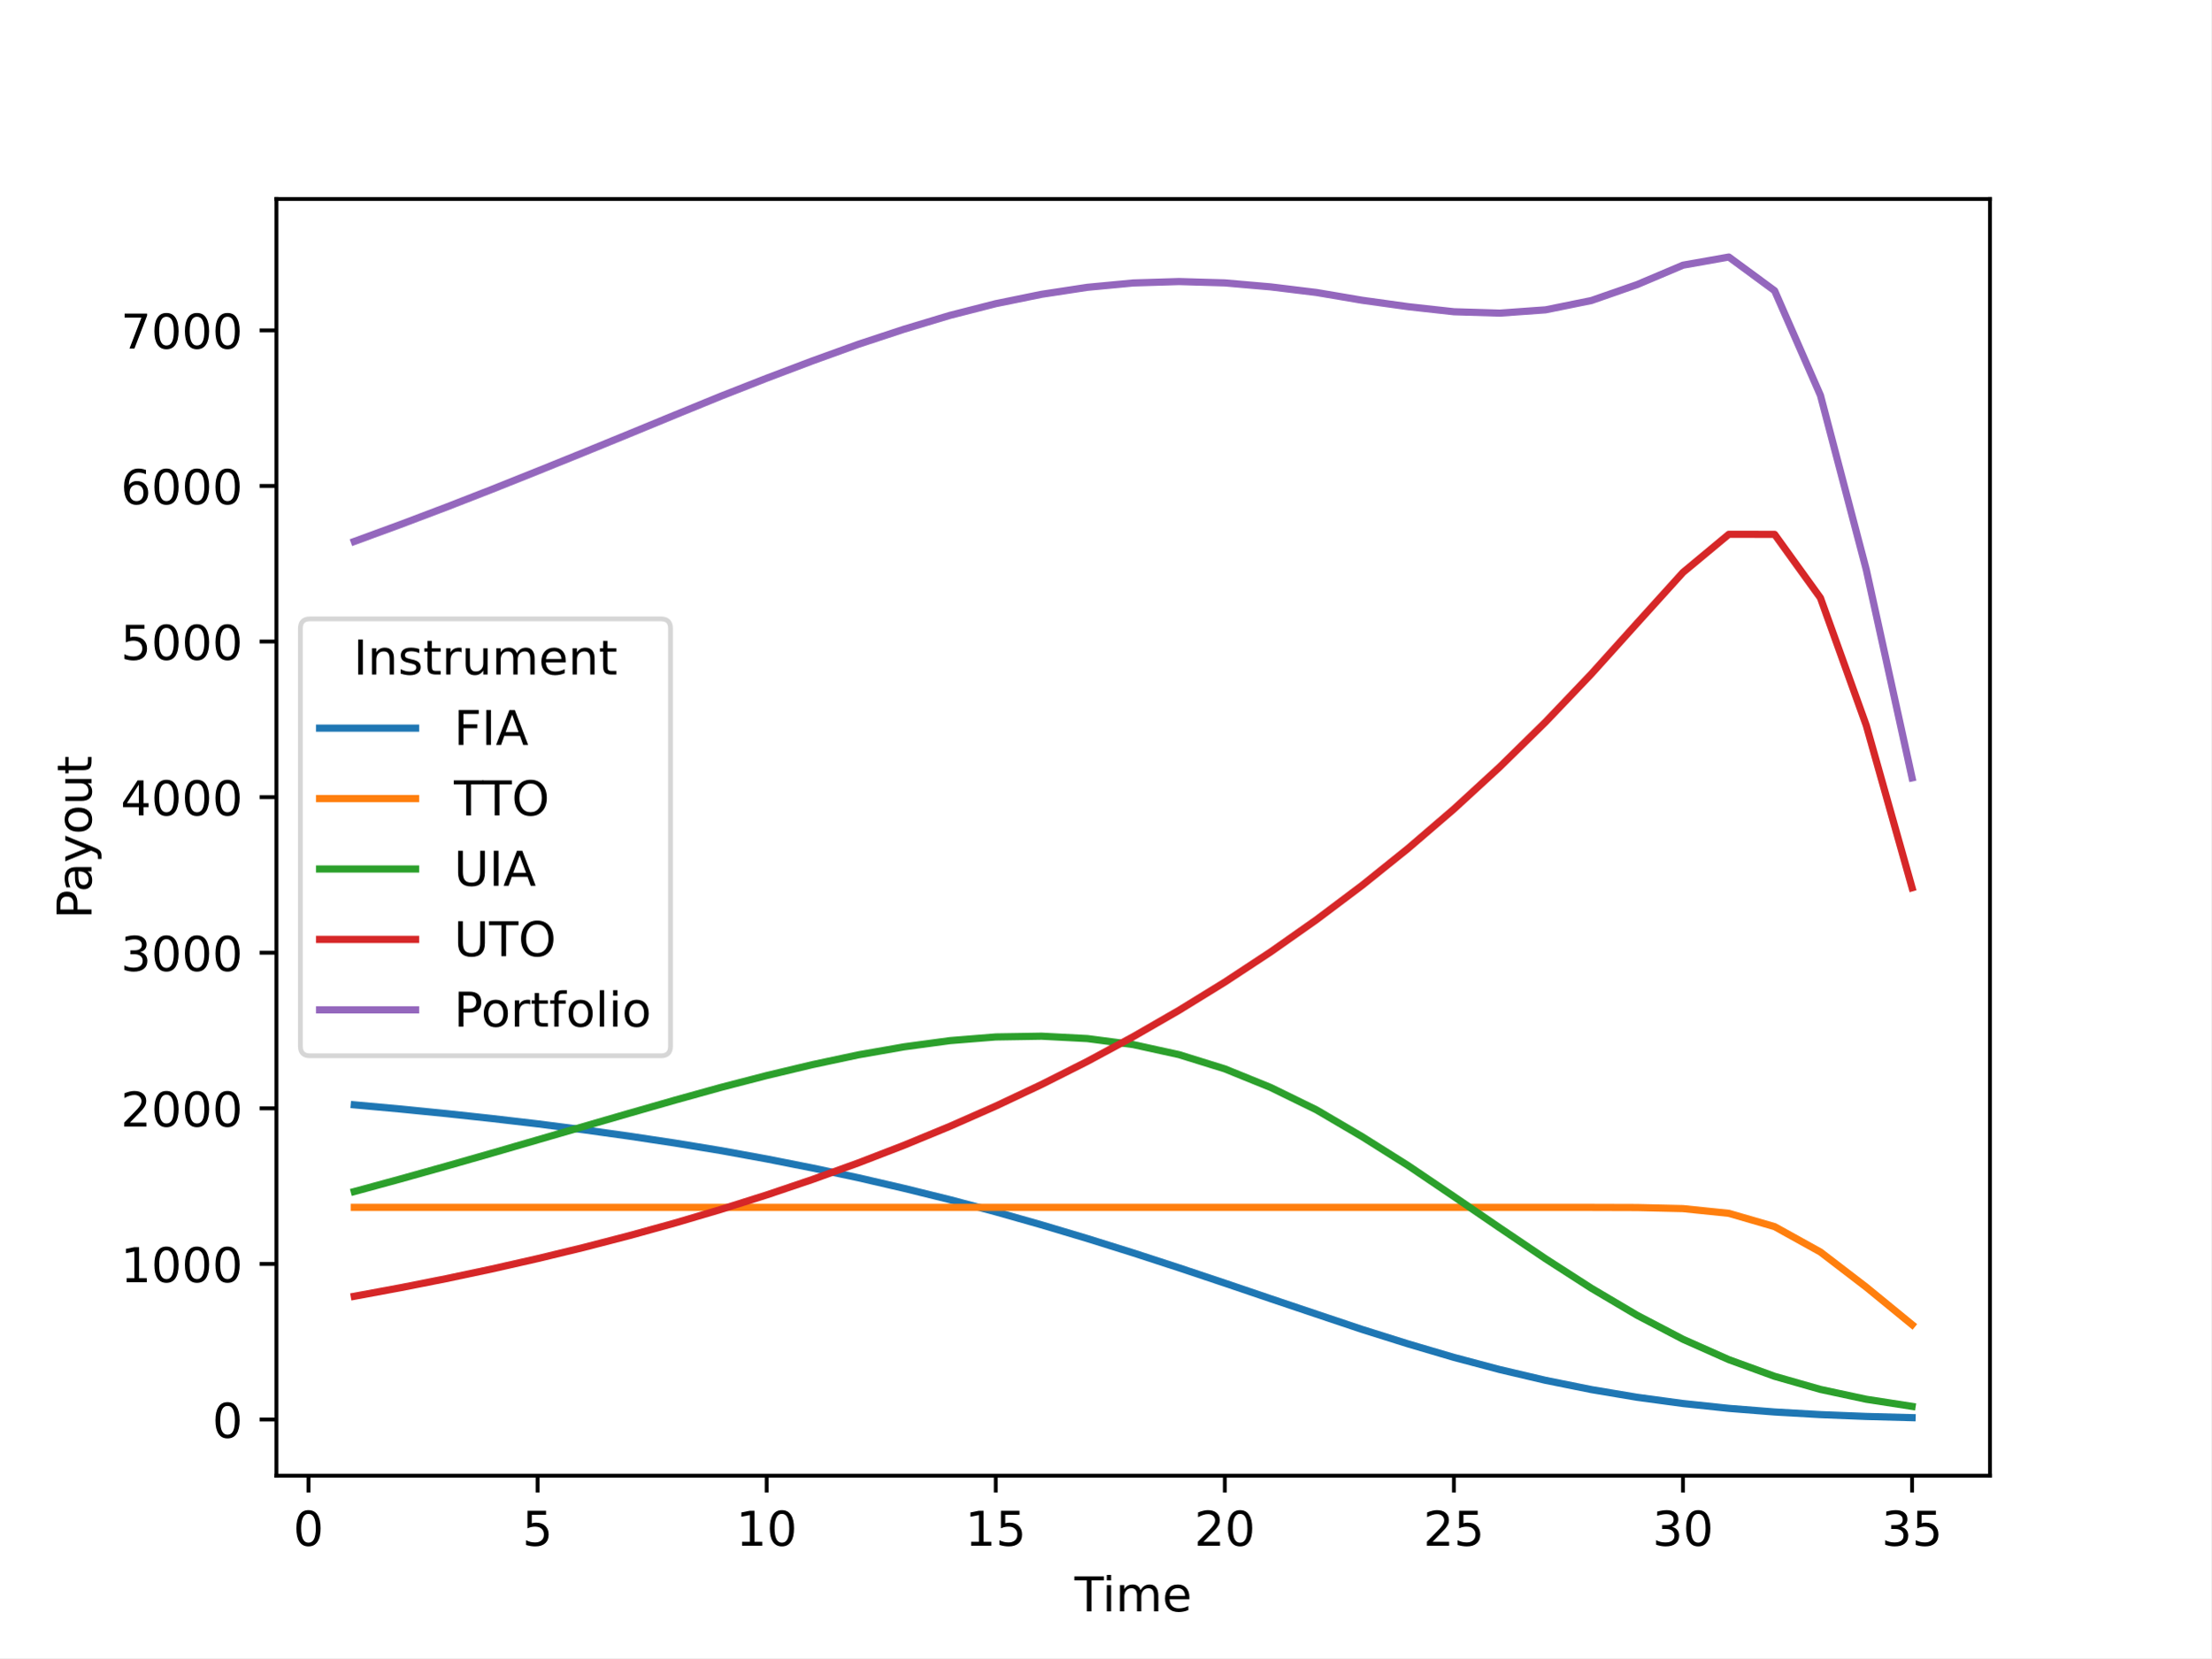
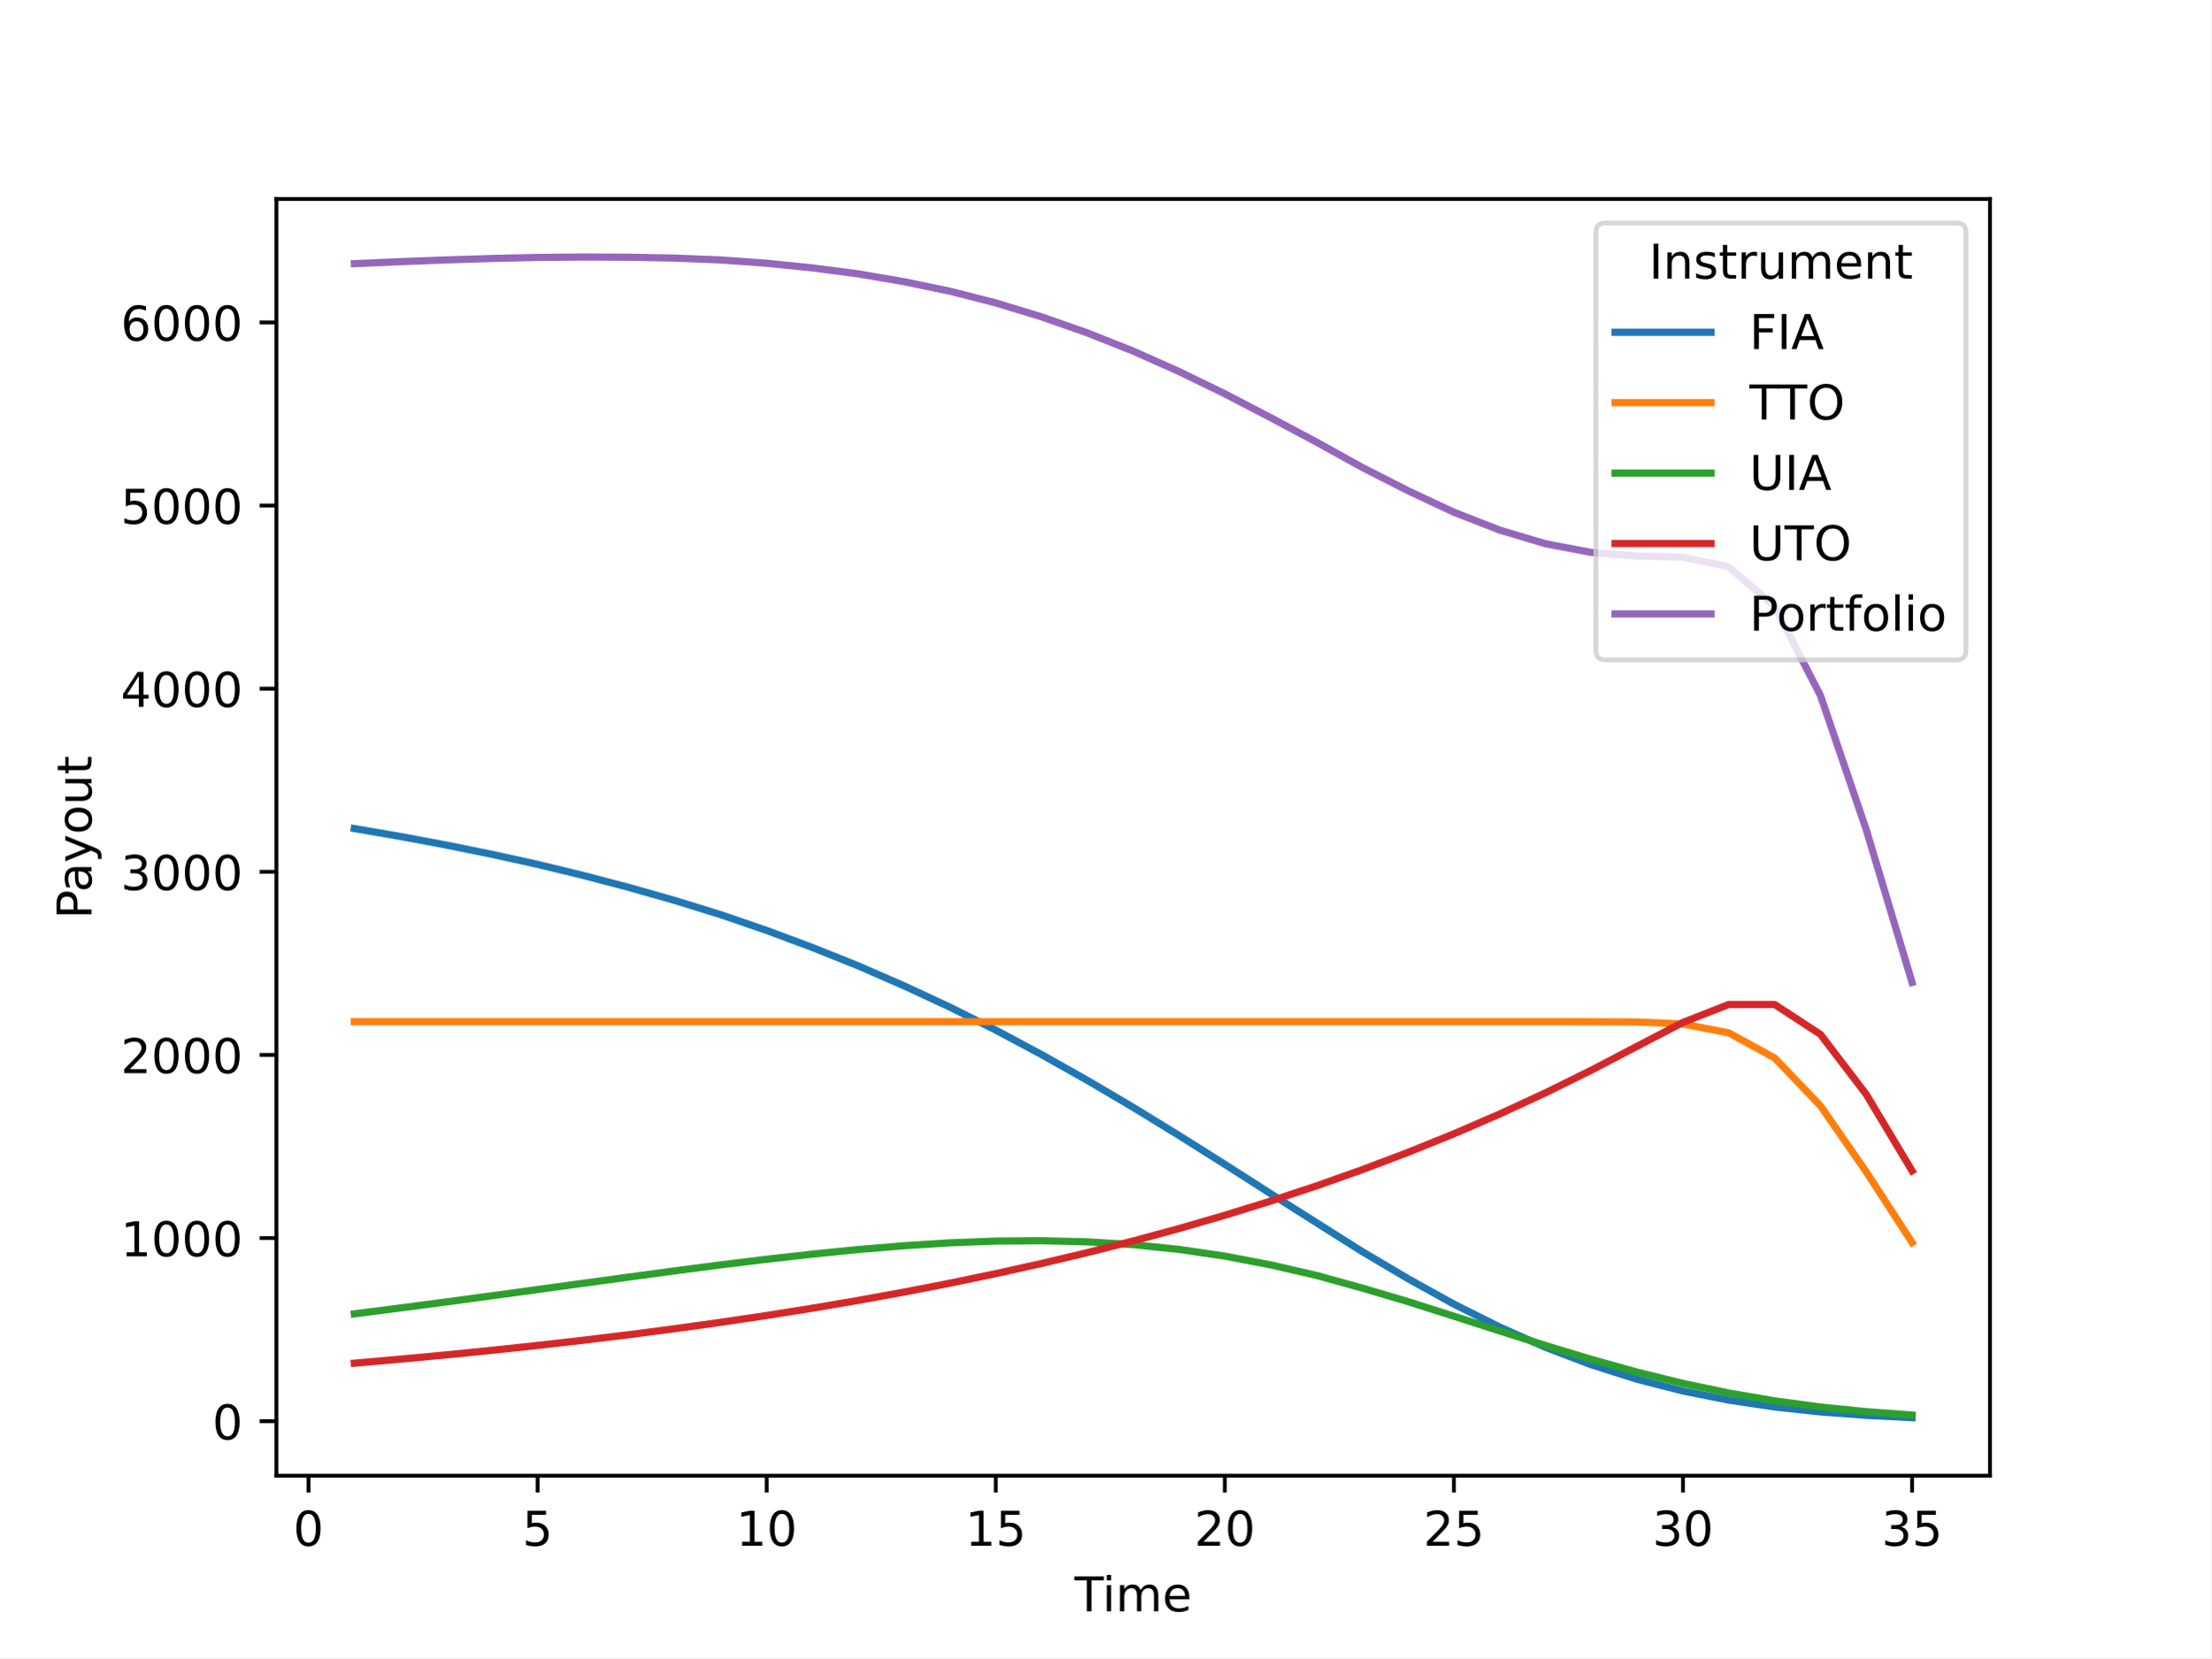
<svg xmlns="http://www.w3.org/2000/svg" xmlns:xlink="http://www.w3.org/1999/xlink" width="460.8pt" height="345.6pt" viewBox="0 0 460.8 345.6" version="1.1">
  <defs>
    <style type="text/css">*{stroke-linejoin: round; stroke-linecap: butt}</style>
  </defs>
  <g id="figure_1">
    <g id="patch_1">
      <path d="M 0 345.6  L 460.8 345.6  L 460.8 0  L 0 0  z " style="fill: #ffffff" />
    </g>
    <g id="axes_1">
      <g id="patch_2">
        <path d="M 57.6 307.584  L 414.72 307.584  L 414.72 41.472  L 57.6 41.472  z " style="fill: #ffffff" />
      </g>
      <g id="PolyCollection_1" />
      <g id="PolyCollection_2" />
      <g id="PolyCollection_3" />
      <g id="PolyCollection_4" />
      <g id="PolyCollection_5" />
      <g id="matplotlib.axis_1">
        <g id="xtick_1">
          <g id="line2d_1">
            <defs>
-               <path id="m37233bcfb9" d="M 0 0  L 0 3.5  " style="stroke: #000000; stroke-width: 0.8" />
-             </defs>
-             <g>
-               <use xlink:href="#m37233bcfb9" x="64.284" y="307.584" style="stroke: #000000; stroke-width: 0.8" />
+               <path id="md7c2c8210d" d="M 0 0  L 0 3.5  " style="stroke: #000000; stroke-width: 0.8" />
+             </defs>
+             <g>
+               <use xlink:href="#md7c2c8210d" x="64.284" y="307.584" style="stroke: #000000; stroke-width: 0.8" />
            </g>
          </g>
          <g id="text_1">
            <g transform="translate(61.10281 322.1824) scale(0.1 -0.1)">
              <defs>
                <path id="DejaVuSans-30" d="M 2034 4250  Q 1547 4250 1301 3770  Q 1056 3291 1056 2328  Q 1056 1369 1301 889  Q 1547 409 2034 409  Q 2525 409 2770 889  Q 3016 1369 3016 2328  Q 3016 3291 2770 3770  Q 2525 4250 2034 4250  z M 2034 4750  Q 2819 4750 3233 4129  Q 3647 3509 3647 2328  Q 3647 1150 3233 529  Q 2819 -91 2034 -91  Q 1250 -91 836 529  Q 422 1150 422 2328  Q 422 3509 836 4129  Q 1250 4750 2034 4750  z " transform="scale(0.015625)" />
              </defs>
              <use xlink:href="#DejaVuSans-30" />
            </g>
          </g>
        </g>
        <g id="xtick_2">
          <g id="line2d_2">
            <g>
-               <use xlink:href="#m37233bcfb9" x="112.027" y="307.584" style="stroke: #000000; stroke-width: 0.8" />
+               <use xlink:href="#md7c2c8210d" x="112.027" y="307.584" style="stroke: #000000; stroke-width: 0.8" />
            </g>
          </g>
          <g id="text_2">
            <g transform="translate(108.8461 322.1824) scale(0.1 -0.1)">
              <defs>
                <path id="DejaVuSans-35" d="M 691 4666  L 3169 4666  L 3169 4134  L 1269 4134  L 1269 2991  Q 1406 3038 1543 3061  Q 1681 3084 1819 3084  Q 2600 3084 3056 2656  Q 3513 2228 3513 1497  Q 3513 744 3044 326  Q 2575 -91 1722 -91  Q 1428 -91 1123 -41  Q 819 9 494 109  L 494 744  Q 775 591 1075 516  Q 1375 441 1709 441  Q 2250 441 2565 725  Q 2881 1009 2881 1497  Q 2881 1984 2565 2268  Q 2250 2553 1709 2553  Q 1456 2553 1204 2497  Q 953 2441 691 2322  L 691 4666  z " transform="scale(0.015625)" />
              </defs>
              <use xlink:href="#DejaVuSans-35" />
            </g>
          </g>
        </g>
        <g id="xtick_3">
          <g id="line2d_3">
            <g>
-               <use xlink:href="#m37233bcfb9" x="159.771" y="307.584" style="stroke: #000000; stroke-width: 0.8" />
+               <use xlink:href="#md7c2c8210d" x="159.771" y="307.584" style="stroke: #000000; stroke-width: 0.8" />
            </g>
          </g>
          <g id="text_3">
            <g transform="translate(153.4082 322.1824) scale(0.1 -0.1)">
              <defs>
                <path id="DejaVuSans-31" d="M 794 531  L 1825 531  L 1825 4091  L 703 3866  L 703 4441  L 1819 4666  L 2450 4666  L 2450 531  L 3481 531  L 3481 0  L 794 0  L 794 531  z " transform="scale(0.015625)" />
              </defs>
              <use xlink:href="#DejaVuSans-31" />
              <use xlink:href="#DejaVuSans-30" x="63.623" />
            </g>
          </g>
        </g>
        <g id="xtick_4">
          <g id="line2d_4">
            <g>
-               <use xlink:href="#m37233bcfb9" x="207.514" y="307.584" style="stroke: #000000; stroke-width: 0.8" />
+               <use xlink:href="#md7c2c8210d" x="207.514" y="307.584" style="stroke: #000000; stroke-width: 0.8" />
            </g>
          </g>
          <g id="text_4">
            <g transform="translate(201.1515 322.1824) scale(0.1 -0.1)">
              <use xlink:href="#DejaVuSans-31" />
              <use xlink:href="#DejaVuSans-35" x="63.623" />
            </g>
          </g>
        </g>
        <g id="xtick_5">
          <g id="line2d_5">
            <g>
-               <use xlink:href="#m37233bcfb9" x="255.257" y="307.584" style="stroke: #000000; stroke-width: 0.8" />
+               <use xlink:href="#md7c2c8210d" x="255.257" y="307.584" style="stroke: #000000; stroke-width: 0.8" />
            </g>
          </g>
          <g id="text_5">
            <g transform="translate(248.8948 322.1824) scale(0.1 -0.1)">
              <defs>
                <path id="DejaVuSans-32" d="M 1228 531  L 3431 531  L 3431 0  L 469 0  L 469 531  Q 828 903 1448 1529  Q 2069 2156 2228 2338  Q 2531 2678 2651 2914  Q 2772 3150 2772 3378  Q 2772 3750 2511 3984  Q 2250 4219 1831 4219  Q 1534 4219 1204 4116  Q 875 4013 500 3803  L 500 4441  Q 881 4594 1212 4672  Q 1544 4750 1819 4750  Q 2544 4750 2975 4387  Q 3406 4025 3406 3419  Q 3406 3131 3298 2873  Q 3191 2616 2906 2266  Q 2828 2175 2409 1742  Q 1991 1309 1228 531  z " transform="scale(0.015625)" />
              </defs>
              <use xlink:href="#DejaVuSans-32" />
              <use xlink:href="#DejaVuSans-30" x="63.623" />
            </g>
          </g>
        </g>
        <g id="xtick_6">
          <g id="line2d_6">
            <g>
-               <use xlink:href="#m37233bcfb9" x="303.001" y="307.584" style="stroke: #000000; stroke-width: 0.8" />
+               <use xlink:href="#md7c2c8210d" x="303.001" y="307.584" style="stroke: #000000; stroke-width: 0.8" />
            </g>
          </g>
          <g id="text_6">
            <g transform="translate(296.6381 322.1824) scale(0.1 -0.1)">
              <use xlink:href="#DejaVuSans-32" />
              <use xlink:href="#DejaVuSans-35" x="63.623" />
            </g>
          </g>
        </g>
        <g id="xtick_7">
          <g id="line2d_7">
            <g>
-               <use xlink:href="#m37233bcfb9" x="350.744" y="307.584" style="stroke: #000000; stroke-width: 0.8" />
+               <use xlink:href="#md7c2c8210d" x="350.744" y="307.584" style="stroke: #000000; stroke-width: 0.8" />
            </g>
          </g>
          <g id="text_7">
            <g transform="translate(344.3815 322.1824) scale(0.1 -0.1)">
              <defs>
                <path id="DejaVuSans-33" d="M 2597 2516  Q 3050 2419 3304 2112  Q 3559 1806 3559 1356  Q 3559 666 3084 287  Q 2609 -91 1734 -91  Q 1441 -91 1130 -33  Q 819 25 488 141  L 488 750  Q 750 597 1062 519  Q 1375 441 1716 441  Q 2309 441 2620 675  Q 2931 909 2931 1356  Q 2931 1769 2642 2001  Q 2353 2234 1838 2234  L 1294 2234  L 1294 2753  L 1863 2753  Q 2328 2753 2575 2939  Q 2822 3125 2822 3475  Q 2822 3834 2567 4026  Q 2313 4219 1838 4219  Q 1578 4219 1281 4162  Q 984 4106 628 3988  L 628 4550  Q 988 4650 1302 4700  Q 1616 4750 1894 4750  Q 2613 4750 3031 4423  Q 3450 4097 3450 3541  Q 3450 3153 3228 2886  Q 3006 2619 2597 2516  z " transform="scale(0.015625)" />
              </defs>
              <use xlink:href="#DejaVuSans-33" />
              <use xlink:href="#DejaVuSans-30" x="63.623" />
            </g>
          </g>
        </g>
        <g id="xtick_8">
          <g id="line2d_8">
            <g>
-               <use xlink:href="#m37233bcfb9" x="398.487" y="307.584" style="stroke: #000000; stroke-width: 0.8" />
+               <use xlink:href="#md7c2c8210d" x="398.487" y="307.584" style="stroke: #000000; stroke-width: 0.8" />
            </g>
          </g>
          <g id="text_8">
            <g transform="translate(392.1248 322.1824) scale(0.1 -0.1)">
              <use xlink:href="#DejaVuSans-33" />
              <use xlink:href="#DejaVuSans-35" x="63.623" />
            </g>
          </g>
        </g>
        <g id="text_9">
          <g transform="translate(223.9264 335.8606) scale(0.1 -0.1)">
            <defs>
              <path id="DejaVuSans-54" d="M -19 4666  L 3928 4666  L 3928 4134  L 2272 4134  L 2272 0  L 1638 0  L 1638 4134  L -19 4134  L -19 4666  z " transform="scale(0.015625)" />
              <path id="DejaVuSans-69" d="M 603 3500  L 1178 3500  L 1178 0  L 603 0  L 603 3500  z M 603 4863  L 1178 4863  L 1178 4134  L 603 4134  L 603 4863  z " transform="scale(0.015625)" />
              <path id="DejaVuSans-6d" d="M 3328 2828  Q 3544 3216 3844 3400  Q 4144 3584 4550 3584  Q 5097 3584 5394 3201  Q 5691 2819 5691 2113  L 5691 0  L 5113 0  L 5113 2094  Q 5113 2597 4934 2840  Q 4756 3084 4391 3084  Q 3944 3084 3684 2787  Q 3425 2491 3425 1978  L 3425 0  L 2847 0  L 2847 2094  Q 2847 2600 2669 2842  Q 2491 3084 2119 3084  Q 1678 3084 1418 2786  Q 1159 2488 1159 1978  L 1159 0  L 581 0  L 581 3500  L 1159 3500  L 1159 2956  Q 1356 3278 1631 3431  Q 1906 3584 2284 3584  Q 2666 3584 2933 3390  Q 3200 3197 3328 2828  z " transform="scale(0.015625)" />
              <path id="DejaVuSans-65" d="M 3597 1894  L 3597 1613  L 953 1613  Q 991 1019 1311 708  Q 1631 397 2203 397  Q 2534 397 2845 478  Q 3156 559 3463 722  L 3463 178  Q 3153 47 2828 -22  Q 2503 -91 2169 -91  Q 1331 -91 842 396  Q 353 884 353 1716  Q 353 2575 817 3079  Q 1281 3584 2069 3584  Q 2775 3584 3186 3129  Q 3597 2675 3597 1894  z M 3022 2063  Q 3016 2534 2758 2815  Q 2500 3097 2075 3097  Q 1594 3097 1305 2825  Q 1016 2553 972 2059  L 3022 2063  z " transform="scale(0.015625)" />
            </defs>
            <use xlink:href="#DejaVuSans-54" />
            <use xlink:href="#DejaVuSans-69" x="57.959" />
            <use xlink:href="#DejaVuSans-6d" x="85.742" />
            <use xlink:href="#DejaVuSans-65" x="183.154" />
          </g>
        </g>
      </g>
      <g id="matplotlib.axis_2">
        <g id="ytick_1">
          <g id="line2d_9">
            <defs>
-               <path id="m430c7ad40c" d="M 0 0  L -3.5 0  " style="stroke: #000000; stroke-width: 0.8" />
-             </defs>
-             <g>
-               <use xlink:href="#m430c7ad40c" x="57.6" y="295.88" style="stroke: #000000; stroke-width: 0.8" />
+               <path id="md2a67a612d" d="M 0 0  L -3.5 0  " style="stroke: #000000; stroke-width: 0.8" />
+             </defs>
+             <g>
+               <use xlink:href="#md2a67a612d" x="57.6" y="296.227" style="stroke: #000000; stroke-width: 0.8" />
            </g>
          </g>
          <g id="text_10">
-             <g transform="translate(44.2375 299.6797) scale(0.1 -0.1)">
+             <g transform="translate(44.2375 300.0263) scale(0.1 -0.1)">
              <use xlink:href="#DejaVuSans-30" />
            </g>
          </g>
        </g>
        <g id="ytick_2">
          <g id="line2d_10">
            <g>
-               <use xlink:href="#m430c7ad40c" x="57.6" y="263.448" style="stroke: #000000; stroke-width: 0.8" />
+               <use xlink:href="#md2a67a612d" x="57.6" y="258.055" style="stroke: #000000; stroke-width: 0.8" />
            </g>
          </g>
          <g id="text_11">
-             <g transform="translate(25.15 267.247) scale(0.1 -0.1)">
+             <g transform="translate(25.15 261.8538) scale(0.1 -0.1)">
              <use xlink:href="#DejaVuSans-31" />
              <use xlink:href="#DejaVuSans-30" x="63.623" />
              <use xlink:href="#DejaVuSans-30" x="127.246" />
              <use xlink:href="#DejaVuSans-30" x="190.869" />
            </g>
          </g>
        </g>
        <g id="ytick_3">
          <g id="line2d_11">
            <g>
-               <use xlink:href="#m430c7ad40c" x="57.6" y="231.015" style="stroke: #000000; stroke-width: 0.8" />
+               <use xlink:href="#md2a67a612d" x="57.6" y="219.882" style="stroke: #000000; stroke-width: 0.8" />
            </g>
          </g>
          <g id="text_12">
-             <g transform="translate(25.15 234.8143) scale(0.1 -0.1)">
+             <g transform="translate(25.15 223.6812) scale(0.1 -0.1)">
              <use xlink:href="#DejaVuSans-32" />
              <use xlink:href="#DejaVuSans-30" x="63.623" />
              <use xlink:href="#DejaVuSans-30" x="127.246" />
              <use xlink:href="#DejaVuSans-30" x="190.869" />
            </g>
          </g>
        </g>
        <g id="ytick_4">
          <g id="line2d_12">
            <g>
-               <use xlink:href="#m430c7ad40c" x="57.6" y="198.582" style="stroke: #000000; stroke-width: 0.8" />
+               <use xlink:href="#md2a67a612d" x="57.6" y="181.709" style="stroke: #000000; stroke-width: 0.8" />
            </g>
          </g>
          <g id="text_13">
-             <g transform="translate(25.15 202.3816) scale(0.1 -0.1)">
+             <g transform="translate(25.15 185.5087) scale(0.1 -0.1)">
              <use xlink:href="#DejaVuSans-33" />
              <use xlink:href="#DejaVuSans-30" x="63.623" />
              <use xlink:href="#DejaVuSans-30" x="127.246" />
              <use xlink:href="#DejaVuSans-30" x="190.869" />
            </g>
          </g>
        </g>
        <g id="ytick_5">
          <g id="line2d_13">
            <g>
-               <use xlink:href="#m430c7ad40c" x="57.6" y="166.15" style="stroke: #000000; stroke-width: 0.8" />
+               <use xlink:href="#md2a67a612d" x="57.6" y="143.537" style="stroke: #000000; stroke-width: 0.8" />
            </g>
          </g>
          <g id="text_14">
-             <g transform="translate(25.15 169.9488) scale(0.1 -0.1)">
+             <g transform="translate(25.15 147.3362) scale(0.1 -0.1)">
              <defs>
                <path id="DejaVuSans-34" d="M 2419 4116  L 825 1625  L 2419 1625  L 2419 4116  z M 2253 4666  L 3047 4666  L 3047 1625  L 3713 1625  L 3713 1100  L 3047 1100  L 3047 0  L 2419 0  L 2419 1100  L 313 1100  L 313 1709  L 2253 4666  z " transform="scale(0.015625)" />
              </defs>
              <use xlink:href="#DejaVuSans-34" />
              <use xlink:href="#DejaVuSans-30" x="63.623" />
              <use xlink:href="#DejaVuSans-30" x="127.246" />
              <use xlink:href="#DejaVuSans-30" x="190.869" />
            </g>
          </g>
        </g>
        <g id="ytick_6">
          <g id="line2d_14">
            <g>
-               <use xlink:href="#m430c7ad40c" x="57.6" y="133.717" style="stroke: #000000; stroke-width: 0.8" />
+               <use xlink:href="#md2a67a612d" x="57.6" y="105.364" style="stroke: #000000; stroke-width: 0.8" />
            </g>
          </g>
          <g id="text_15">
-             <g transform="translate(25.15 137.5161) scale(0.1 -0.1)">
+             <g transform="translate(25.15 109.1637) scale(0.1 -0.1)">
              <use xlink:href="#DejaVuSans-35" />
              <use xlink:href="#DejaVuSans-30" x="63.623" />
              <use xlink:href="#DejaVuSans-30" x="127.246" />
              <use xlink:href="#DejaVuSans-30" x="190.869" />
            </g>
          </g>
        </g>
        <g id="ytick_7">
          <g id="line2d_15">
            <g>
-               <use xlink:href="#m430c7ad40c" x="57.6" y="101.284" style="stroke: #000000; stroke-width: 0.8" />
+               <use xlink:href="#md2a67a612d" x="57.6" y="67.192" style="stroke: #000000; stroke-width: 0.8" />
            </g>
          </g>
          <g id="text_16">
-             <g transform="translate(25.15 105.0834) scale(0.1 -0.1)">
+             <g transform="translate(25.15 70.99114) scale(0.1 -0.1)">
              <defs>
                <path id="DejaVuSans-36" d="M 2113 2584  Q 1688 2584 1439 2293  Q 1191 2003 1191 1497  Q 1191 994 1439 701  Q 1688 409 2113 409  Q 2538 409 2786 701  Q 3034 994 3034 1497  Q 3034 2003 2786 2293  Q 2538 2584 2113 2584  z M 3366 4563  L 3366 3988  Q 3128 4100 2886 4159  Q 2644 4219 2406 4219  Q 1781 4219 1451 3797  Q 1122 3375 1075 2522  Q 1259 2794 1537 2939  Q 1816 3084 2150 3084  Q 2853 3084 3261 2657  Q 3669 2231 3669 1497  Q 3669 778 3244 343  Q 2819 -91 2113 -91  Q 1303 -91 875 529  Q 447 1150 447 2328  Q 447 3434 972 4092  Q 1497 4750 2381 4750  Q 2619 4750 2861 4703  Q 3103 4656 3366 4563  z " transform="scale(0.015625)" />
              </defs>
              <use xlink:href="#DejaVuSans-36" />
              <use xlink:href="#DejaVuSans-30" x="63.623" />
              <use xlink:href="#DejaVuSans-30" x="127.246" />
              <use xlink:href="#DejaVuSans-30" x="190.869" />
            </g>
          </g>
        </g>
-         <g id="ytick_8">
-           <g id="line2d_16">
-             <g>
-               <use xlink:href="#m430c7ad40c" x="57.6" y="68.852" style="stroke: #000000; stroke-width: 0.8" />
-             </g>
-           </g>
-           <g id="text_17">
-             <g transform="translate(25.15 72.65072) scale(0.1 -0.1)">
-               <defs>
-                 <path id="DejaVuSans-37" d="M 525 4666  L 3525 4666  L 3525 4397  L 1831 0  L 1172 0  L 2766 4134  L 525 4134  L 525 4666  z " transform="scale(0.015625)" />
-               </defs>
-               <use xlink:href="#DejaVuSans-37" />
-               <use xlink:href="#DejaVuSans-30" x="63.623" />
-               <use xlink:href="#DejaVuSans-30" x="127.246" />
-               <use xlink:href="#DejaVuSans-30" x="190.869" />
-             </g>
-           </g>
-         </g>
-         <g id="text_18">
+         <g id="text_17">
          <g transform="translate(19.07031 191.5296) rotate(-90) scale(0.1 -0.1)">
            <defs>
              <path id="DejaVuSans-50" d="M 1259 4147  L 1259 2394  L 2053 2394  Q 2494 2394 2734 2622  Q 2975 2850 2975 3272  Q 2975 3691 2734 3919  Q 2494 4147 2053 4147  L 1259 4147  z M 628 4666  L 2053 4666  Q 2838 4666 3239 4311  Q 3641 3956 3641 3272  Q 3641 2581 3239 2228  Q 2838 1875 2053 1875  L 1259 1875  L 1259 0  L 628 0  L 628 4666  z " transform="scale(0.015625)" />
              <path id="DejaVuSans-61" d="M 2194 1759  Q 1497 1759 1228 1600  Q 959 1441 959 1056  Q 959 750 1161 570  Q 1363 391 1709 391  Q 2188 391 2477 730  Q 2766 1069 2766 1631  L 2766 1759  L 2194 1759  z M 3341 1997  L 3341 0  L 2766 0  L 2766 531  Q 2569 213 2275 61  Q 1981 -91 1556 -91  Q 1019 -91 701 211  Q 384 513 384 1019  Q 384 1609 779 1909  Q 1175 2209 1959 2209  L 2766 2209  L 2766 2266  Q 2766 2663 2505 2880  Q 2244 3097 1772 3097  Q 1472 3097 1187 3025  Q 903 2953 641 2809  L 641 3341  Q 956 3463 1253 3523  Q 1550 3584 1831 3584  Q 2591 3584 2966 3190  Q 3341 2797 3341 1997  z " transform="scale(0.015625)" />
              <path id="DejaVuSans-79" d="M 2059 -325  Q 1816 -950 1584 -1140  Q 1353 -1331 966 -1331  L 506 -1331  L 506 -850  L 844 -850  Q 1081 -850 1212 -737  Q 1344 -625 1503 -206  L 1606 56  L 191 3500  L 800 3500  L 1894 763  L 2988 3500  L 3597 3500  L 2059 -325  z " transform="scale(0.015625)" />
              <path id="DejaVuSans-6f" d="M 1959 3097  Q 1497 3097 1228 2736  Q 959 2375 959 1747  Q 959 1119 1226 758  Q 1494 397 1959 397  Q 2419 397 2687 759  Q 2956 1122 2956 1747  Q 2956 2369 2687 2733  Q 2419 3097 1959 3097  z M 1959 3584  Q 2709 3584 3137 3096  Q 3566 2609 3566 1747  Q 3566 888 3137 398  Q 2709 -91 1959 -91  Q 1206 -91 779 398  Q 353 888 353 1747  Q 353 2609 779 3096  Q 1206 3584 1959 3584  z " transform="scale(0.015625)" />
              <path id="DejaVuSans-75" d="M 544 1381  L 544 3500  L 1119 3500  L 1119 1403  Q 1119 906 1312 657  Q 1506 409 1894 409  Q 2359 409 2629 706  Q 2900 1003 2900 1516  L 2900 3500  L 3475 3500  L 3475 0  L 2900 0  L 2900 538  Q 2691 219 2414 64  Q 2138 -91 1772 -91  Q 1169 -91 856 284  Q 544 659 544 1381  z M 1991 3584  L 1991 3584  z " transform="scale(0.015625)" />
              <path id="DejaVuSans-74" d="M 1172 4494  L 1172 3500  L 2356 3500  L 2356 3053  L 1172 3053  L 1172 1153  Q 1172 725 1289 603  Q 1406 481 1766 481  L 2356 481  L 2356 0  L 1766 0  Q 1100 0 847 248  Q 594 497 594 1153  L 594 3053  L 172 3053  L 172 3500  L 594 3500  L 594 4494  L 1172 4494  z " transform="scale(0.015625)" />
            </defs>
            <use xlink:href="#DejaVuSans-50" />
            <use xlink:href="#DejaVuSans-61" x="55.803" />
            <use xlink:href="#DejaVuSans-79" x="117.082" />
            <use xlink:href="#DejaVuSans-6f" x="176.262" />
            <use xlink:href="#DejaVuSans-75" x="237.443" />
            <use xlink:href="#DejaVuSans-74" x="300.822" />
          </g>
        </g>
      </g>
+       <g id="line2d_16">
+         <path d="M 73.833 172.696  L 83.381 174.334  L 92.93 176.12  L 102.479 178.059  L 112.027 180.162  L 121.576 182.473  L 131.125 184.984  L 140.673 187.699  L 150.222 190.654  L 159.771 193.936  L 169.319 197.493  L 178.868 201.319  L 188.417 205.483  L 197.965 209.923  L 207.514 214.704  L 217.063 219.81  L 226.611 225.186  L 236.16 230.815  L 245.709 236.673  L 255.257 242.688  L 264.806 248.796  L 274.355 254.85  L 283.903 260.879  L 293.452 266.53  L 303.001 271.831  L 312.549 276.608  L 322.098 280.834  L 331.647 284.467  L 341.195 287.494  L 350.744 289.935  L 360.293 291.836  L 369.841 293.262  L 379.39 294.293  L 388.939 295.01  L 398.487 295.488  " clip-path="url(#p8f934ba4a1)" style="fill: none; stroke: #1f77b4; stroke-width: 1.5; stroke-linecap: square" />
+       </g>
      <g id="line2d_17">
-         <path d="M 73.833 230.283  L 83.381 231.152  L 92.93 232.101  L 102.479 233.13  L 112.027 234.247  L 121.576 235.474  L 131.125 236.808  L 140.673 238.25  L 150.222 239.819  L 159.771 241.561  L 169.319 243.451  L 178.868 245.482  L 188.417 247.693  L 197.965 250.051  L 207.514 252.59  L 217.063 255.301  L 226.611 258.156  L 236.16 261.145  L 245.709 264.256  L 255.257 267.45  L 264.806 270.694  L 274.355 273.908  L 283.903 277.11  L 293.452 280.11  L 303.001 282.926  L 312.549 285.462  L 322.098 287.707  L 331.647 289.636  L 341.195 291.243  L 350.744 292.539  L 360.293 293.549  L 369.841 294.306  L 379.39 294.854  L 388.939 295.234  L 398.487 295.488  " clip-path="url(#pf9358f5f2a)" style="fill: none; stroke: #1f77b4; stroke-width: 1.5; stroke-linecap: square" />
+         <path d="M 73.833 212.954  L 83.381 212.954  L 92.93 212.954  L 102.479 212.954  L 112.027 212.954  L 121.576 212.954  L 131.125 212.954  L 140.673 212.954  L 150.222 212.954  L 159.771 212.954  L 169.319 212.954  L 178.868 212.954  L 188.417 212.954  L 197.965 212.954  L 207.514 212.954  L 217.063 212.954  L 226.611 212.954  L 236.16 212.954  L 245.709 212.954  L 255.257 212.954  L 264.806 212.954  L 274.355 212.954  L 283.903 212.954  L 293.452 212.954  L 303.001 212.954  L 312.549 212.954  L 322.098 212.954  L 331.647 212.958  L 341.195 213.014  L 350.744 213.431  L 360.293 215.287  L 369.841 220.513  L 379.39 230.481  L 388.939 244.264  L 398.487 258.985  " clip-path="url(#p8f934ba4a1)" style="fill: none; stroke: #ff7f0e; stroke-width: 1.5; stroke-linecap: square" />
      </g>
      <g id="line2d_18">
-         <path d="M 73.833 251.661  L 83.381 251.661  L 92.93 251.661  L 102.479 251.661  L 112.027 251.661  L 121.576 251.661  L 131.125 251.661  L 140.673 251.661  L 150.222 251.661  L 159.771 251.661  L 169.319 251.661  L 178.868 251.661  L 188.417 251.661  L 197.965 251.661  L 207.514 251.661  L 217.063 251.661  L 226.611 251.661  L 236.16 251.661  L 245.709 251.661  L 255.257 251.661  L 264.806 251.661  L 274.355 251.661  L 283.903 251.661  L 293.452 251.661  L 303.001 251.661  L 312.549 251.661  L 322.098 251.661  L 331.647 251.663  L 341.195 251.692  L 350.744 251.914  L 360.293 252.899  L 369.841 255.675  L 379.39 260.968  L 388.939 268.287  L 398.487 276.104  " clip-path="url(#pf9358f5f2a)" style="fill: none; stroke: #ff7f0e; stroke-width: 1.5; stroke-linecap: square" />
+         <path d="M 73.833 273.855  L 83.381 272.63  L 92.93 271.373  L 102.479 270.088  L 112.027 268.784  L 121.576 267.476  L 131.125 266.172  L 140.673 264.884  L 150.222 263.636  L 159.771 262.472  L 169.319 261.4  L 178.868 260.442  L 188.417 259.653  L 197.965 259.044  L 207.514 258.683  L 217.063 258.608  L 226.611 258.844  L 236.16 259.433  L 245.709 260.419  L 255.257 261.816  L 264.806 263.64  L 274.355 265.839  L 283.903 268.478  L 293.452 271.306  L 303.001 274.344  L 312.549 277.416  L 322.098 280.451  L 331.647 283.343  L 341.195 286  L 350.744 288.35  L 360.293 290.351  L 369.841 291.986  L 379.39 293.271  L 388.939 294.238  L 398.487 294.936  " clip-path="url(#p8f934ba4a1)" style="fill: none; stroke: #2ca02c; stroke-width: 1.5; stroke-linecap: square" />
      </g>
      <g id="line2d_19">
-         <path d="M 73.833 248.361  L 83.381 245.759  L 92.93 243.088  L 102.479 240.36  L 112.027 237.589  L 121.576 234.811  L 131.125 232.042  L 140.673 229.306  L 150.222 226.654  L 159.771 224.182  L 169.319 221.905  L 178.868 219.869  L 188.417 218.194  L 197.965 216.901  L 207.514 216.133  L 217.063 215.974  L 226.611 216.475  L 236.16 217.726  L 245.709 219.821  L 255.257 222.788  L 264.806 226.663  L 274.355 231.334  L 283.903 236.939  L 293.452 242.947  L 303.001 249.399  L 312.549 255.924  L 322.098 262.37  L 331.647 268.513  L 341.195 274.157  L 350.744 279.15  L 360.293 283.398  L 369.841 286.873  L 379.39 289.601  L 388.939 291.655  L 398.487 293.138  " clip-path="url(#pf9358f5f2a)" style="fill: none; stroke: #2ca02c; stroke-width: 1.5; stroke-linecap: square" />
+         <path d="M 73.833 284.132  L 83.381 283.298  L 92.93 282.407  L 102.479 281.454  L 112.027 280.435  L 121.576 279.347  L 131.125 278.183  L 140.673 276.939  L 150.222 275.609  L 159.771 274.188  L 169.319 272.669  L 178.868 271.045  L 188.417 269.308  L 197.965 267.453  L 207.514 265.469  L 217.063 263.349  L 226.611 261.082  L 236.16 258.659  L 245.709 256.069  L 255.257 253.301  L 264.806 250.341  L 274.355 247.178  L 283.903 243.797  L 293.452 240.182  L 303.001 236.319  L 312.549 232.189  L 322.098 227.774  L 331.647 223.058  L 341.195 218.066  L 350.744 213.097  L 360.293 209.358  L 369.841 209.365  L 379.39 215.601  L 388.939 228.111  L 398.487 244.043  " clip-path="url(#p8f934ba4a1)" style="fill: none; stroke: #d62728; stroke-width: 1.5; stroke-linecap: square" />
      </g>
      <g id="line2d_20">
-         <path d="M 73.833 270.189  L 83.381 268.418  L 92.93 266.525  L 102.479 264.501  L 112.027 262.337  L 121.576 260.025  L 131.125 257.553  L 140.673 254.911  L 150.222 252.087  L 159.771 249.067  L 169.319 245.84  L 178.868 242.391  L 188.417 238.703  L 197.965 234.761  L 207.514 230.548  L 217.063 226.044  L 226.611 221.229  L 236.16 216.083  L 245.709 210.582  L 255.257 204.701  L 264.806 198.415  L 274.355 191.696  L 283.903 184.514  L 293.452 176.836  L 303.001 168.63  L 312.549 159.857  L 322.098 150.48  L 331.647 140.464  L 341.195 129.86  L 350.744 119.304  L 360.293 111.363  L 369.841 111.378  L 379.39 124.624  L 388.939 151.196  L 398.487 185.036  " clip-path="url(#pf9358f5f2a)" style="fill: none; stroke: #d62728; stroke-width: 1.5; stroke-linecap: square" />
-       </g>
-       <g id="line2d_21">
-         <path d="M 73.833 112.852  L 83.381 109.348  L 92.93 105.733  L 102.479 102.01  L 112.027 98.193  L 121.576 94.329  L 131.125 90.422  L 140.673 86.486  L 150.222 82.579  L 159.771 78.83  L 169.319 75.214  L 178.868 71.761  L 188.417 68.609  L 197.965 65.732  L 207.514 63.29  L 217.063 61.338  L 226.611 59.88  L 236.16 58.973  L 245.709 58.678  L 255.257 58.958  L 264.806 59.791  L 274.355 60.958  L 283.903 62.582  L 293.452 63.913  L 303.001 64.973  L 312.549 65.262  L 322.098 64.576  L 331.647 62.634  L 341.195 59.311  L 350.744 55.266  L 360.293 53.568  L 369.841 60.59  L 379.39 82.404  L 388.939 118.73  L 398.487 162.125  " clip-path="url(#pf9358f5f2a)" style="fill: none; stroke: #9467bd; stroke-width: 1.5; stroke-linecap: square" />
-       </g>
+         <path d="M 73.833 54.956  L 83.381 54.534  L 92.93 54.172  L 102.479 53.873  L 112.027 53.654  L 121.576 53.568  L 131.125 53.612  L 140.673 53.795  L 150.222 54.172  L 159.771 54.868  L 169.319 55.834  L 178.868 57.078  L 188.417 58.717  L 197.965 60.692  L 207.514 63.129  L 217.063 66.039  L 226.611 69.385  L 236.16 73.179  L 245.709 77.434  L 255.257 82.077  L 264.806 87.05  L 274.355 92.14  L 283.903 97.426  L 293.452 102.291  L 303.001 106.766  L 312.549 110.485  L 322.098 113.332  L 331.647 115.145  L 341.195 115.893  L 350.744 116.132  L 360.293 118.15  L 369.841 126.445  L 379.39 144.965  L 388.939 172.942  L 398.487 204.771  " clip-path="url(#p8f934ba4a1)" style="fill: none; stroke: #9467bd; stroke-width: 1.5; stroke-linecap: square" />
+       </g>
+       <g id="line2d_21" />
      <g id="line2d_22" />
      <g id="line2d_23" />
      <g id="line2d_24" />
      <g id="line2d_25" />
-       <g id="line2d_26" />
      <g id="patch_3">
        <path d="M 57.6 307.584  L 57.6 41.472  " style="fill: none; stroke: #000000; stroke-width: 0.8; stroke-linejoin: miter; stroke-linecap: square" />
      </g>
      <g id="patch_4">
        <path d="M 414.72 307.584  L 414.72 41.472  " style="fill: none; stroke: #000000; stroke-width: 0.8; stroke-linejoin: miter; stroke-linecap: square" />
      </g>
      <g id="patch_5">
        <path d="M 57.6 307.584  L 414.72 307.584  " style="fill: none; stroke: #000000; stroke-width: 0.8; stroke-linejoin: miter; stroke-linecap: square" />
      </g>
      <g id="patch_6">
        <path d="M 57.6 41.472  L 414.72 41.472  " style="fill: none; stroke: #000000; stroke-width: 0.8; stroke-linejoin: miter; stroke-linecap: square" />
      </g>
      <g id="legend_1">
        <g id="patch_7">
-           <path d="M 64.6 220.062  L 137.731 220.062  Q 139.731 220.062 139.731 218.062  L 139.731 130.994  Q 139.731 128.994 137.731 128.994  L 64.6 128.994  Q 62.6 128.994 62.6 130.994  L 62.6 218.062  Q 62.6 220.062 64.6 220.062  z " style="fill: #ffffff; opacity: 0.8; stroke: #cccccc; stroke-linejoin: miter" />
-         </g>
-         <g id="text_19">
-           <g transform="translate(73.65703 140.5921) scale(0.1 -0.1)">
+           <path d="M 334.589 137.541  L 407.72 137.541  Q 409.72 137.541 409.72 135.541  L 409.72 48.472  Q 409.72 46.472 407.72 46.472  L 334.589 46.472  Q 332.589 46.472 332.589 48.472  L 332.589 135.541  Q 332.589 137.541 334.589 137.541  z " style="fill: #ffffff; opacity: 0.8; stroke: #cccccc; stroke-linejoin: miter" />
+         </g>
+         <g id="text_18">
+           <g transform="translate(343.6458 58.07044) scale(0.1 -0.1)">
            <defs>
              <path id="DejaVuSans-49" d="M 628 4666  L 1259 4666  L 1259 0  L 628 0  L 628 4666  z " transform="scale(0.015625)" />
              <path id="DejaVuSans-6e" d="M 3513 2113  L 3513 0  L 2938 0  L 2938 2094  Q 2938 2591 2744 2837  Q 2550 3084 2163 3084  Q 1697 3084 1428 2787  Q 1159 2491 1159 1978  L 1159 0  L 581 0  L 581 3500  L 1159 3500  L 1159 2956  Q 1366 3272 1645 3428  Q 1925 3584 2291 3584  Q 2894 3584 3203 3211  Q 3513 2838 3513 2113  z " transform="scale(0.015625)" />
              <path id="DejaVuSans-73" d="M 2834 3397  L 2834 2853  Q 2591 2978 2328 3040  Q 2066 3103 1784 3103  Q 1356 3103 1142 2972  Q 928 2841 928 2578  Q 928 2378 1081 2264  Q 1234 2150 1697 2047  L 1894 2003  Q 2506 1872 2764 1633  Q 3022 1394 3022 966  Q 3022 478 2636 193  Q 2250 -91 1575 -91  Q 1294 -91 989 -36  Q 684 19 347 128  L 347 722  Q 666 556 975 473  Q 1284 391 1588 391  Q 1994 391 2212 530  Q 2431 669 2431 922  Q 2431 1156 2273 1281  Q 2116 1406 1581 1522  L 1381 1569  Q 847 1681 609 1914  Q 372 2147 372 2553  Q 372 3047 722 3315  Q 1072 3584 1716 3584  Q 2034 3584 2315 3537  Q 2597 3491 2834 3397  z " transform="scale(0.015625)" />
              <path id="DejaVuSans-72" d="M 2631 2963  Q 2534 3019 2420 3045  Q 2306 3072 2169 3072  Q 1681 3072 1420 2755  Q 1159 2438 1159 1844  L 1159 0  L 581 0  L 581 3500  L 1159 3500  L 1159 2956  Q 1341 3275 1631 3429  Q 1922 3584 2338 3584  Q 2397 3584 2469 3576  Q 2541 3569 2628 3553  L 2631 2963  z " transform="scale(0.015625)" />
            </defs>
            <use xlink:href="#DejaVuSans-49" />
            <use xlink:href="#DejaVuSans-6e" x="29.492" />
            <use xlink:href="#DejaVuSans-73" x="92.871" />
            <use xlink:href="#DejaVuSans-74" x="144.971" />
            <use xlink:href="#DejaVuSans-72" x="184.18" />
            <use xlink:href="#DejaVuSans-75" x="225.293" />
            <use xlink:href="#DejaVuSans-6d" x="288.672" />
            <use xlink:href="#DejaVuSans-65" x="386.084" />
            <use xlink:href="#DejaVuSans-6e" x="447.607" />
            <use xlink:href="#DejaVuSans-74" x="510.986" />
          </g>
        </g>
-         <g id="line2d_27">
-           <path d="M 66.6 151.77  L 76.6 151.77  L 86.6 151.77  " style="fill: none; stroke: #1f77b4; stroke-width: 1.5; stroke-linecap: square" />
-         </g>
-         <g id="text_20">
-           <g transform="translate(94.6 155.2702) scale(0.1 -0.1)">
+         <g id="line2d_26">
+           <path d="M 336.589 69.249  L 346.589 69.249  L 356.589 69.249  " style="fill: none; stroke: #1f77b4; stroke-width: 1.5; stroke-linecap: square" />
+         </g>
+         <g id="text_19">
+           <g transform="translate(364.5888 72.74856) scale(0.1 -0.1)">
            <defs>
              <path id="DejaVuSans-46" d="M 628 4666  L 3309 4666  L 3309 4134  L 1259 4134  L 1259 2759  L 3109 2759  L 3109 2228  L 1259 2228  L 1259 0  L 628 0  L 628 4666  z " transform="scale(0.015625)" />
              <path id="DejaVuSans-41" d="M 2188 4044  L 1331 1722  L 3047 1722  L 2188 4044  z M 1831 4666  L 2547 4666  L 4325 0  L 3669 0  L 3244 1197  L 1141 1197  L 716 0  L 50 0  L 1831 4666  z " transform="scale(0.015625)" />
            </defs>
            <use xlink:href="#DejaVuSans-46" />
            <use xlink:href="#DejaVuSans-49" x="57.52" />
            <use xlink:href="#DejaVuSans-41" x="87.012" />
          </g>
        </g>
-         <g id="line2d_28">
-           <path d="M 66.6 166.448  L 76.6 166.448  L 86.6 166.448  " style="fill: none; stroke: #ff7f0e; stroke-width: 1.5; stroke-linecap: square" />
-         </g>
-         <g id="text_21">
-           <g transform="translate(94.6 169.9483) scale(0.1 -0.1)">
+         <g id="line2d_27">
+           <path d="M 336.589 83.927  L 346.589 83.927  L 356.589 83.927  " style="fill: none; stroke: #ff7f0e; stroke-width: 1.5; stroke-linecap: square" />
+         </g>
+         <g id="text_20">
+           <g transform="translate(364.5888 87.42669) scale(0.1 -0.1)">
            <defs>
              <path id="DejaVuSans-4f" d="M 2522 4238  Q 1834 4238 1429 3725  Q 1025 3213 1025 2328  Q 1025 1447 1429 934  Q 1834 422 2522 422  Q 3209 422 3611 934  Q 4013 1447 4013 2328  Q 4013 3213 3611 3725  Q 3209 4238 2522 4238  z M 2522 4750  Q 3503 4750 4090 4092  Q 4678 3434 4678 2328  Q 4678 1225 4090 567  Q 3503 -91 2522 -91  Q 1538 -91 948 565  Q 359 1222 359 2328  Q 359 3434 948 4092  Q 1538 4750 2522 4750  z " transform="scale(0.015625)" />
            </defs>
            <use xlink:href="#DejaVuSans-54" />
            <use xlink:href="#DejaVuSans-54" x="59.334" />
            <use xlink:href="#DejaVuSans-4f" x="120.418" />
          </g>
        </g>
-         <g id="line2d_29">
-           <path d="M 66.6 181.126  L 76.6 181.126  L 86.6 181.126  " style="fill: none; stroke: #2ca02c; stroke-width: 1.5; stroke-linecap: square" />
-         </g>
-         <g id="text_22">
-           <g transform="translate(94.6 184.6264) scale(0.1 -0.1)">
+         <g id="line2d_28">
+           <path d="M 336.589 98.605  L 346.589 98.605  L 356.589 98.605  " style="fill: none; stroke: #2ca02c; stroke-width: 1.5; stroke-linecap: square" />
+         </g>
+         <g id="text_21">
+           <g transform="translate(364.5888 102.1048) scale(0.1 -0.1)">
            <defs>
              <path id="DejaVuSans-55" d="M 556 4666  L 1191 4666  L 1191 1831  Q 1191 1081 1462 751  Q 1734 422 2344 422  Q 2950 422 3222 751  Q 3494 1081 3494 1831  L 3494 4666  L 4128 4666  L 4128 1753  Q 4128 841 3676 375  Q 3225 -91 2344 -91  Q 1459 -91 1007 375  Q 556 841 556 1753  L 556 4666  z " transform="scale(0.015625)" />
            </defs>
            <use xlink:href="#DejaVuSans-55" />
            <use xlink:href="#DejaVuSans-49" x="73.193" />
            <use xlink:href="#DejaVuSans-41" x="102.686" />
          </g>
        </g>
-         <g id="line2d_30">
-           <path d="M 66.6 195.805  L 76.6 195.805  L 86.6 195.805  " style="fill: none; stroke: #d62728; stroke-width: 1.5; stroke-linecap: square" />
-         </g>
-         <g id="text_23">
-           <g transform="translate(94.6 199.3046) scale(0.1 -0.1)">
+         <g id="line2d_29">
+           <path d="M 336.589 113.283  L 346.589 113.283  L 356.589 113.283  " style="fill: none; stroke: #d62728; stroke-width: 1.5; stroke-linecap: square" />
+         </g>
+         <g id="text_22">
+           <g transform="translate(364.5888 116.7829) scale(0.1 -0.1)">
            <use xlink:href="#DejaVuSans-55" />
            <use xlink:href="#DejaVuSans-54" x="73.193" />
            <use xlink:href="#DejaVuSans-4f" x="134.277" />
          </g>
        </g>
-         <g id="line2d_31">
-           <path d="M 66.6 210.483  L 76.6 210.483  L 86.6 210.483  " style="fill: none; stroke: #9467bd; stroke-width: 1.5; stroke-linecap: square" />
-         </g>
-         <g id="text_24">
-           <g transform="translate(94.6 213.9827) scale(0.1 -0.1)">
+         <g id="line2d_30">
+           <path d="M 336.589 127.961  L 346.589 127.961  L 356.589 127.961  " style="fill: none; stroke: #9467bd; stroke-width: 1.5; stroke-linecap: square" />
+         </g>
+         <g id="text_23">
+           <g transform="translate(364.5888 131.4611) scale(0.1 -0.1)">
            <defs>
              <path id="DejaVuSans-66" d="M 2375 4863  L 2375 4384  L 1825 4384  Q 1516 4384 1395 4259  Q 1275 4134 1275 3809  L 1275 3500  L 2222 3500  L 2222 3053  L 1275 3053  L 1275 0  L 697 0  L 697 3053  L 147 3053  L 147 3500  L 697 3500  L 697 3744  Q 697 4328 969 4595  Q 1241 4863 1831 4863  L 2375 4863  z " transform="scale(0.015625)" />
              <path id="DejaVuSans-6c" d="M 603 4863  L 1178 4863  L 1178 0  L 603 0  L 603 4863  z " transform="scale(0.015625)" />
            </defs>
            <use xlink:href="#DejaVuSans-50" />
            <use xlink:href="#DejaVuSans-6f" x="56.678" />
            <use xlink:href="#DejaVuSans-72" x="117.859" />
            <use xlink:href="#DejaVuSans-74" x="158.973" />
            <use xlink:href="#DejaVuSans-66" x="198.182" />
            <use xlink:href="#DejaVuSans-6f" x="233.387" />
            <use xlink:href="#DejaVuSans-6c" x="294.568" />
            <use xlink:href="#DejaVuSans-69" x="322.352" />
            <use xlink:href="#DejaVuSans-6f" x="350.135" />
          </g>
        </g>
      </g>
    </g>
  </g>
  <defs>
-     <clipPath id="pf9358f5f2a">
+     <clipPath id="p8f934ba4a1">
      <rect x="57.6" y="41.472" width="357.12" height="266.112" />
    </clipPath>
  </defs>
</svg>
